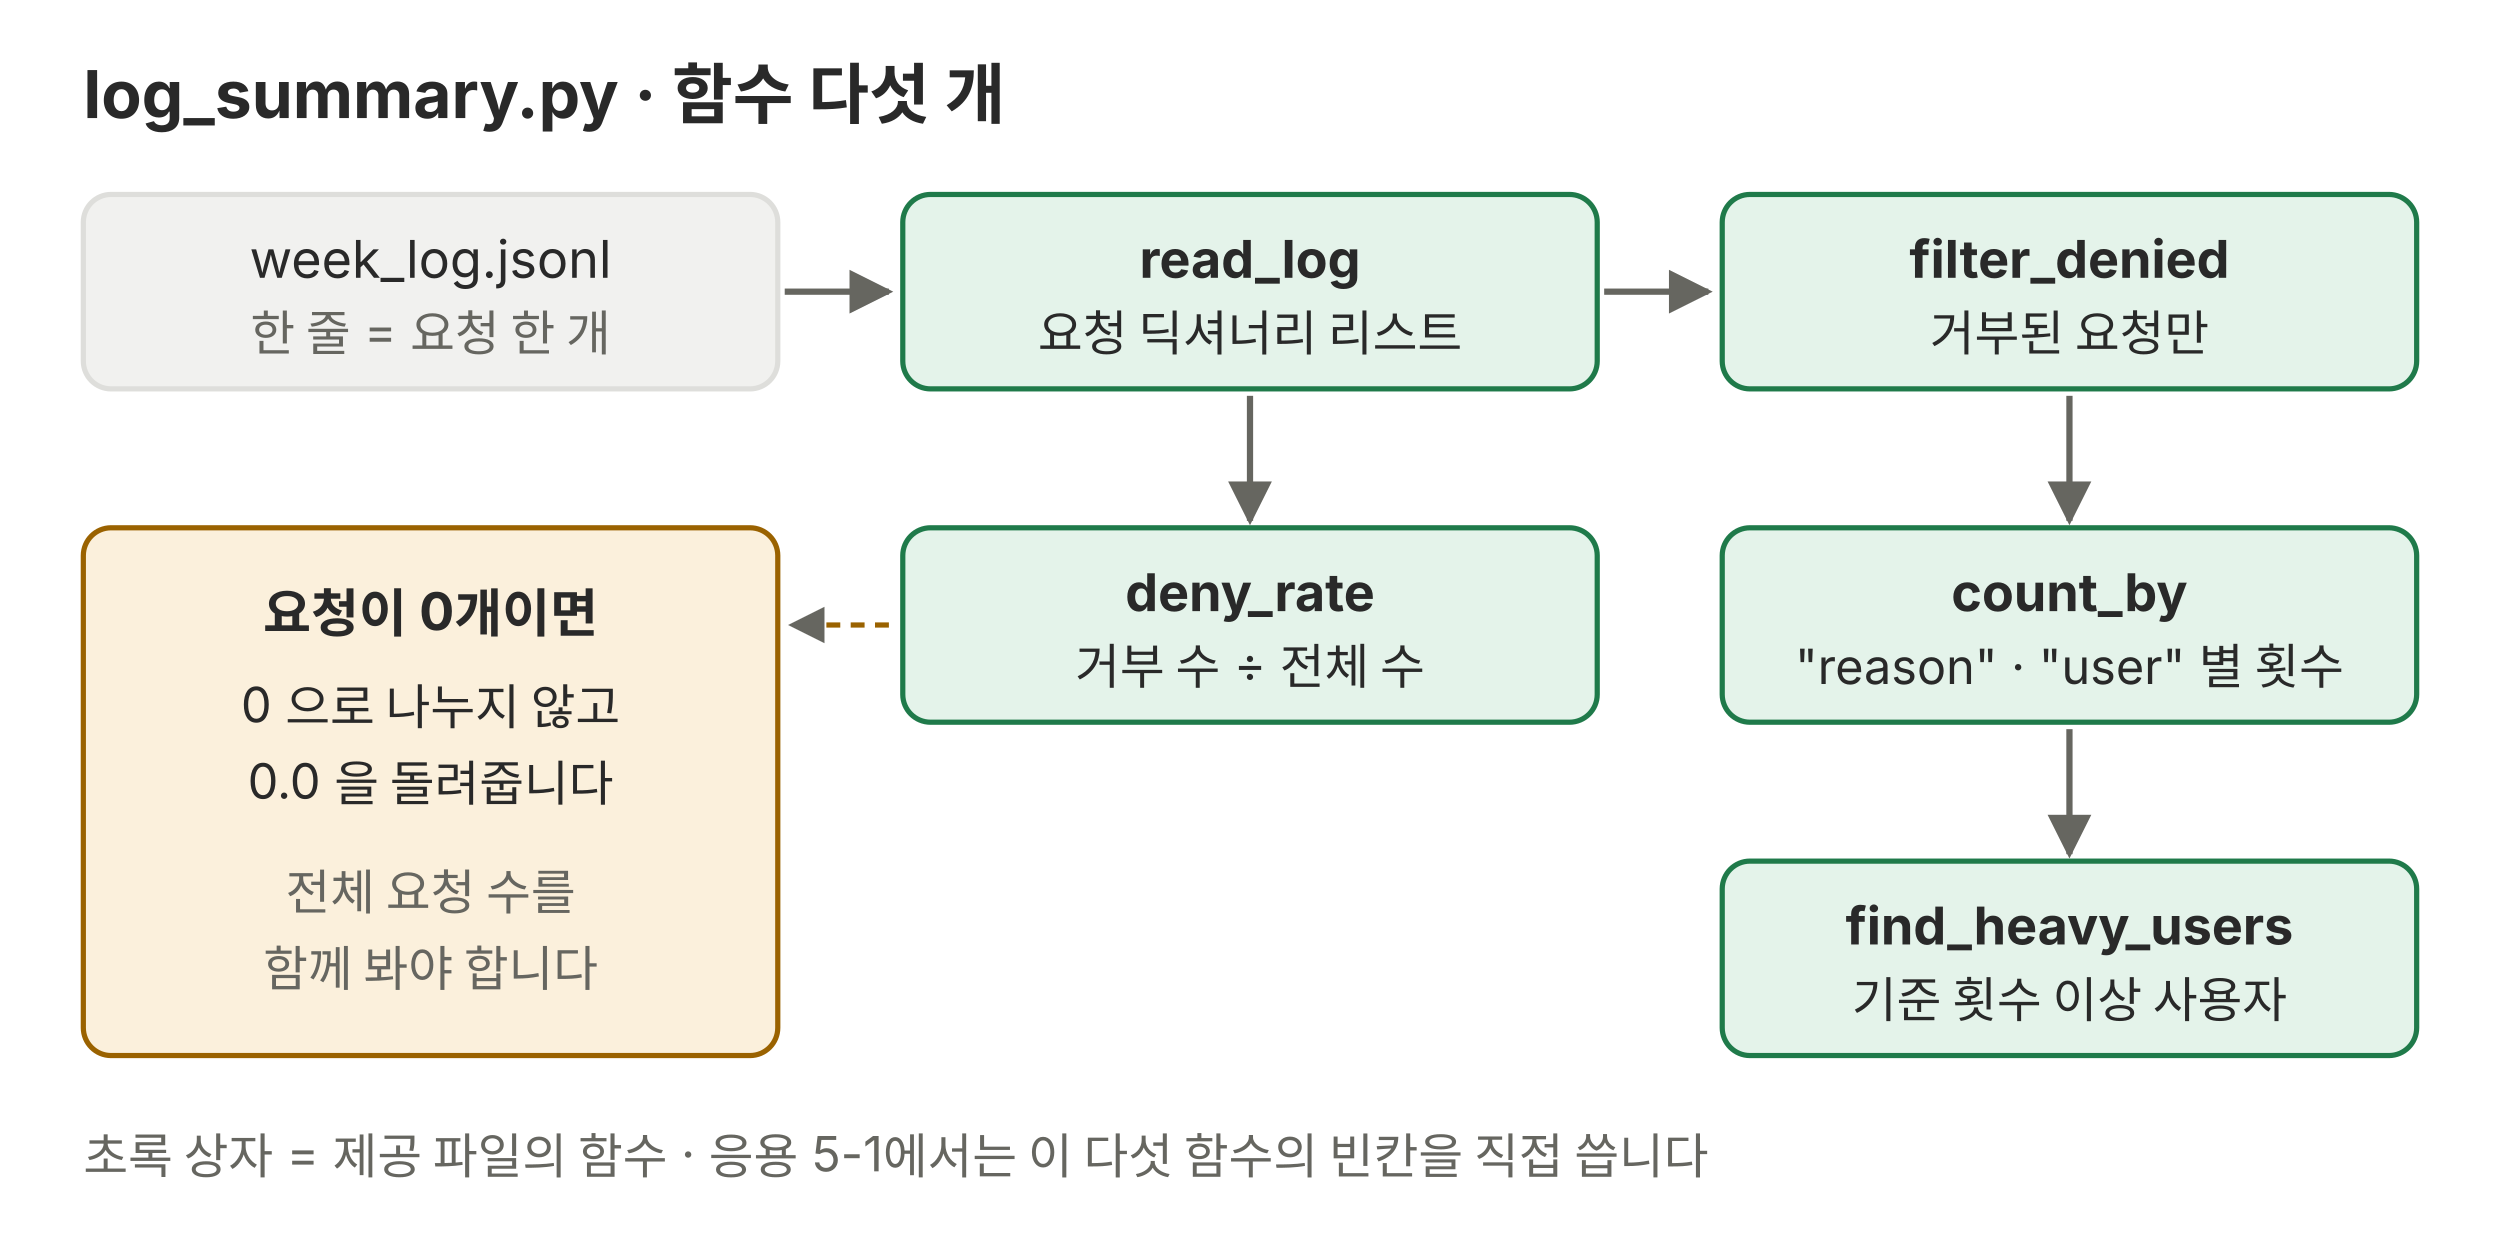
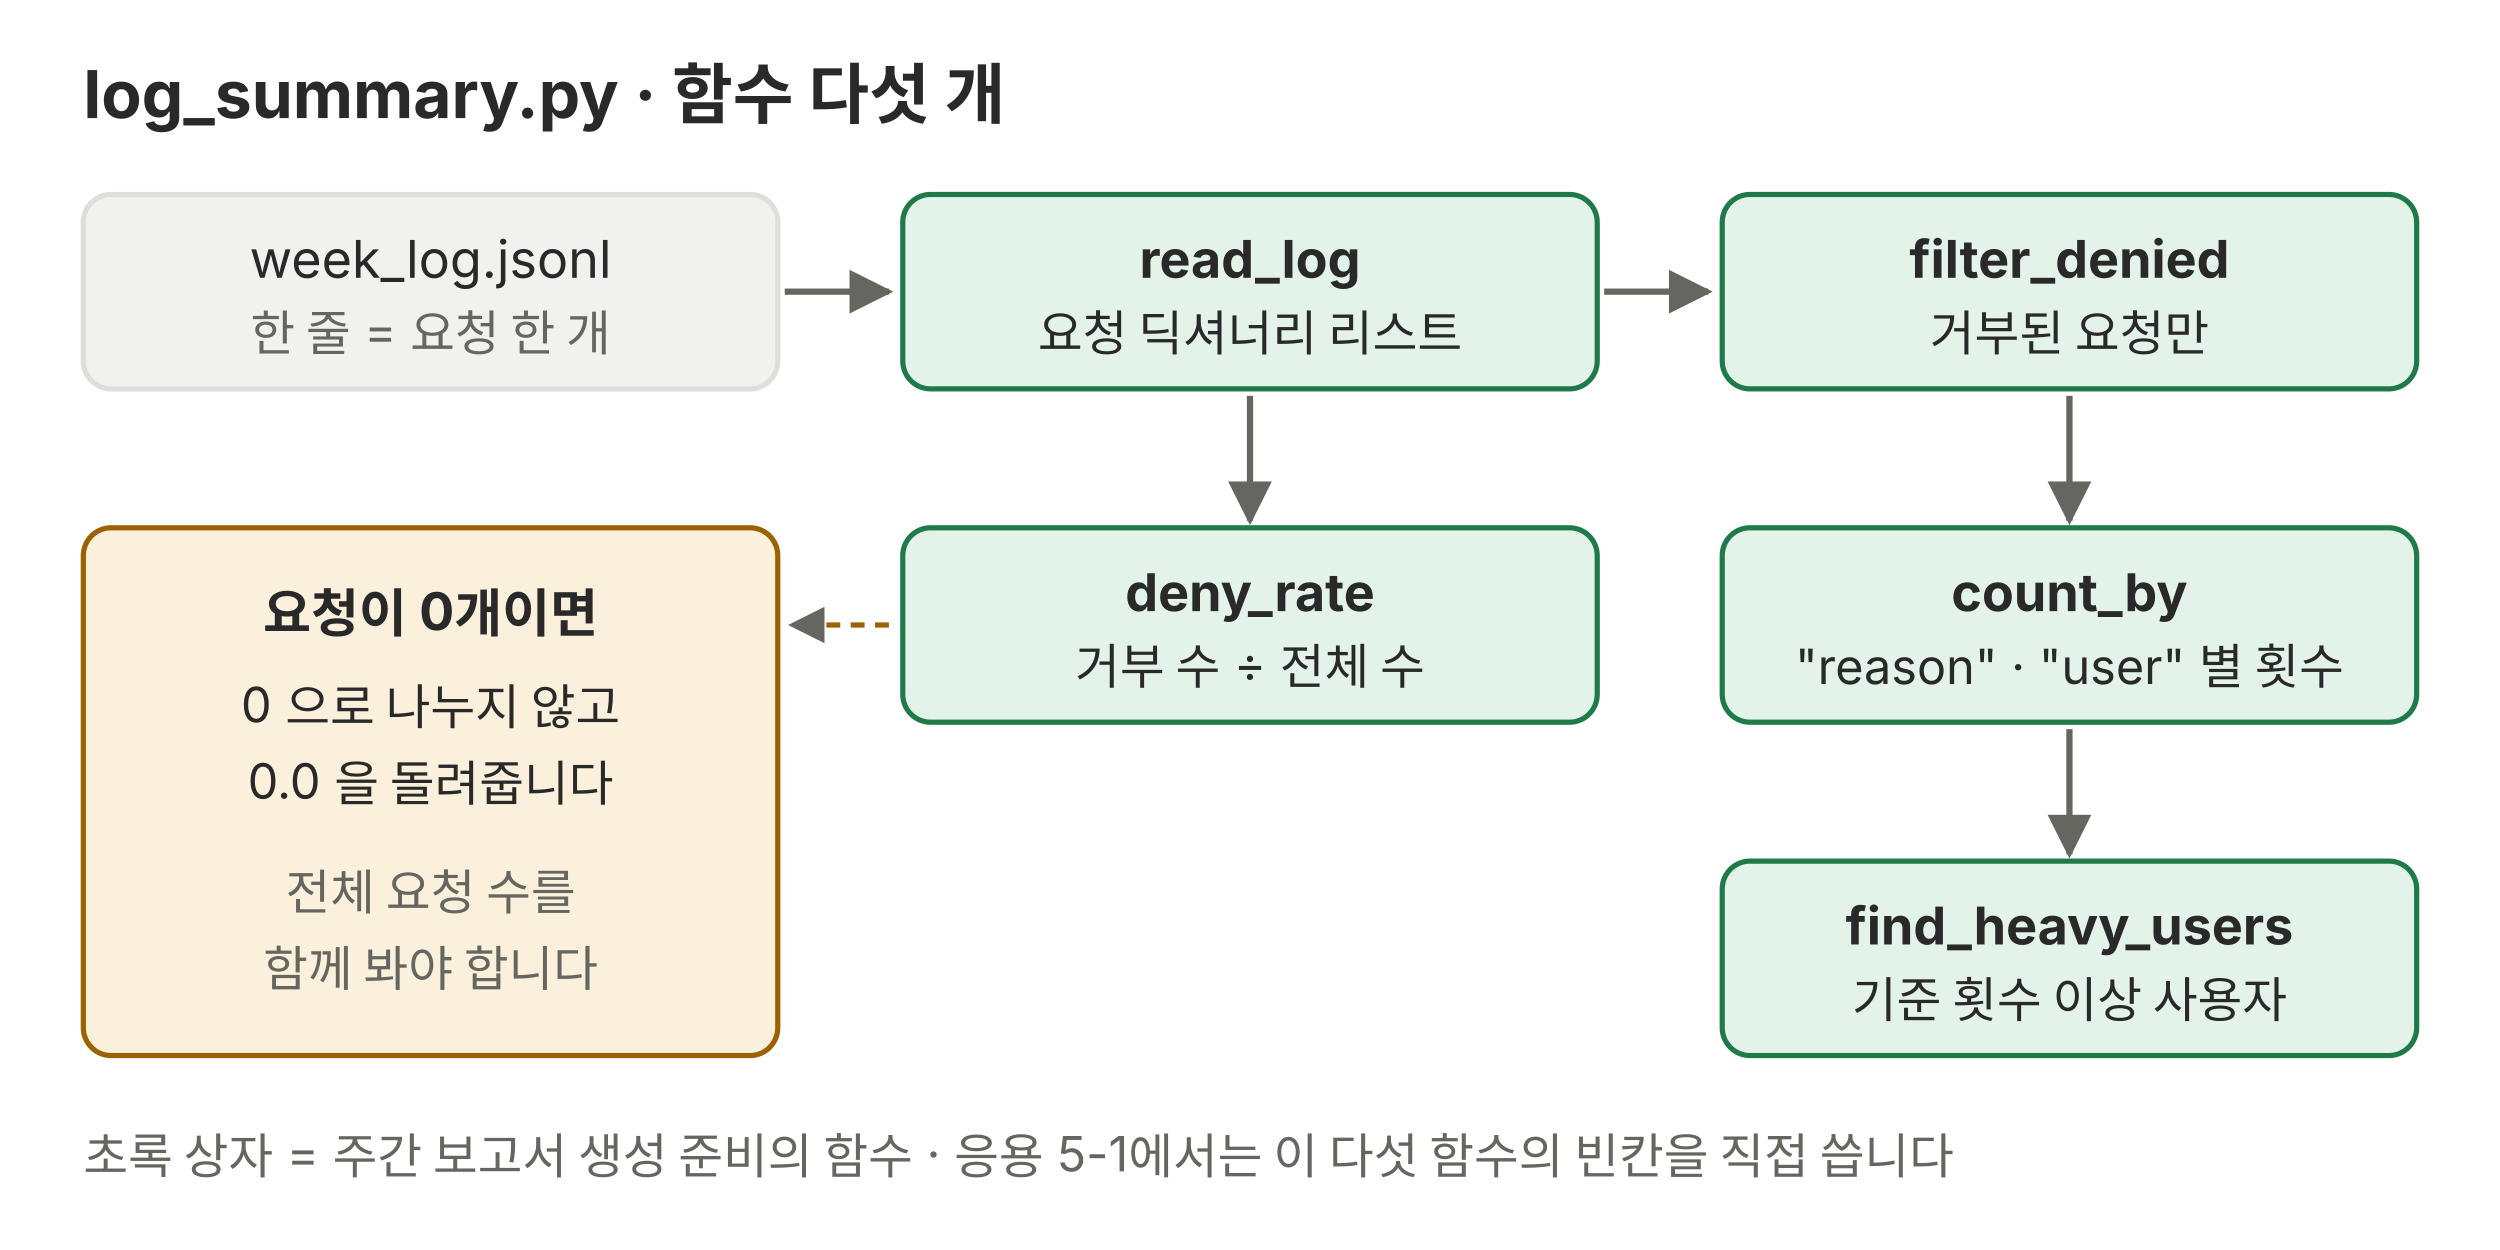
<svg xmlns="http://www.w3.org/2000/svg" viewBox="0 0 720 360" role="img">
  <defs>
    <marker id="a-p02" viewBox="0 0 10 10" refX="9" refY="5" markerWidth="7" markerHeight="7" orient="auto-start-reverse">
      <path d="M0,0 L10,5 L0,10 z" fill="#666660" />
    </marker>
  </defs>
  <g font-family="Pretendard, 'Noto Sans KR', -apple-system, 'Segoe UI', sans-serif" fill="#292929">
    <text x="24" y="34" font-size="19" font-weight="700">log_summary.py · 함수 다섯 개</text>
    <rect x="24" y="56" width="200" height="56" rx="8" fill="#f1f1ef" stroke="#dededb" stroke-width="1.5" />
    <text x="124" y="80" font-size="15" text-anchor="middle">week_log.jsonl</text>
    <text x="124" y="101" font-size="14" text-anchor="middle" fill="#666660">한 줄 = 요청 한 개</text>
    <polyline points="226,84 256,84" fill="none" stroke="#666660" stroke-width="1.8" marker-end="url(#a-p02)" />
    <rect x="260" y="56" width="200" height="56" rx="8" fill="#e4f3ea" stroke="#1f7a4a" stroke-width="1.5" />
    <text x="360" y="80" font-size="15" text-anchor="middle" font-weight="700">read_log</text>
    <text x="360" y="101" font-size="14" text-anchor="middle">요청 딕셔너리 리스트</text>
    <polyline points="462,84 492,84" fill="none" stroke="#666660" stroke-width="1.8" marker-end="url(#a-p02)" />
    <rect x="496" y="56" width="200" height="56" rx="8" fill="#e4f3ea" stroke="#1f7a4a" stroke-width="1.5" />
    <text x="596" y="80" font-size="15" text-anchor="middle" font-weight="700">filter_denied</text>
    <text x="596" y="101" font-size="14" text-anchor="middle">거부된 요청만</text>
    <polyline points="596,114 596,150" fill="none" stroke="#666660" stroke-width="1.8" marker-end="url(#a-p02)" />
    <polyline points="360,114 360,150" fill="none" stroke="#666660" stroke-width="1.8" marker-end="url(#a-p02)" />
    <rect x="260" y="152" width="200" height="56" rx="8" fill="#e4f3ea" stroke="#1f7a4a" stroke-width="1.5" />
    <text x="360" y="176" font-size="15" text-anchor="middle" font-weight="700">deny_rate</text>
    <text x="360" y="197" font-size="14" text-anchor="middle">거부 수 ÷ 전체 수</text>
    <rect x="496" y="152" width="200" height="56" rx="8" fill="#e4f3ea" stroke="#1f7a4a" stroke-width="1.5" />
    <text x="596" y="176" font-size="15" text-anchor="middle" font-weight="700">count_by</text>
    <text x="596" y="197" font-size="14" text-anchor="middle">"reason" · "user" 별 횟수</text>
    <polyline points="596,210 596,246" fill="none" stroke="#666660" stroke-width="1.8" marker-end="url(#a-p02)" />
    <rect x="496" y="248" width="200" height="56" rx="8" fill="#e4f3ea" stroke="#1f7a4a" stroke-width="1.5" />
    <text x="596" y="272" font-size="15" text-anchor="middle" font-weight="700">find_heavy_users</text>
    <text x="596" y="293" font-size="14" text-anchor="middle">기준 횟수 이상 사용자</text>
    <rect x="24" y="152" width="200" height="152" rx="8" fill="#fbf0dc" stroke="#9a6200" stroke-width="1.5" />
    <text x="124" y="182" font-size="15" text-anchor="middle" font-weight="700">요청이 0개이면</text>
    <text x="124" y="208" font-size="14" text-anchor="middle">0 으로 나누지 않고</text>
    <text x="124" y="230" font-size="14" text-anchor="middle">0.0 을 돌려줍니다</text>
    <text x="124" y="262" font-size="14" text-anchor="middle" fill="#666660">전체 요청 수를</text>
    <text x="124" y="284" font-size="14" text-anchor="middle" fill="#666660">함께 봐야 합니다</text>
    <polyline points="256,180 228,180" fill="none" stroke="#9a6200" stroke-width="1.5" stroke-dasharray="4 3" marker-end="url(#a-p02)" />
-     <text x="24" y="338" font-size="14" fill="#666660">초록 상자 = 제공 파일의 함수 · 응용 5-1에서는 이 다섯 함수의 빈칸을 직접 씁니다</text>
+     <text x="24" y="338" font-size="14" fill="#666660">초록 상자 = 주간 보고서 생성 준비의 함수 · 응용 5-1에서는 이 다섯 함수의 빈칸을 직접 씁니다</text>
  </g>
</svg>
